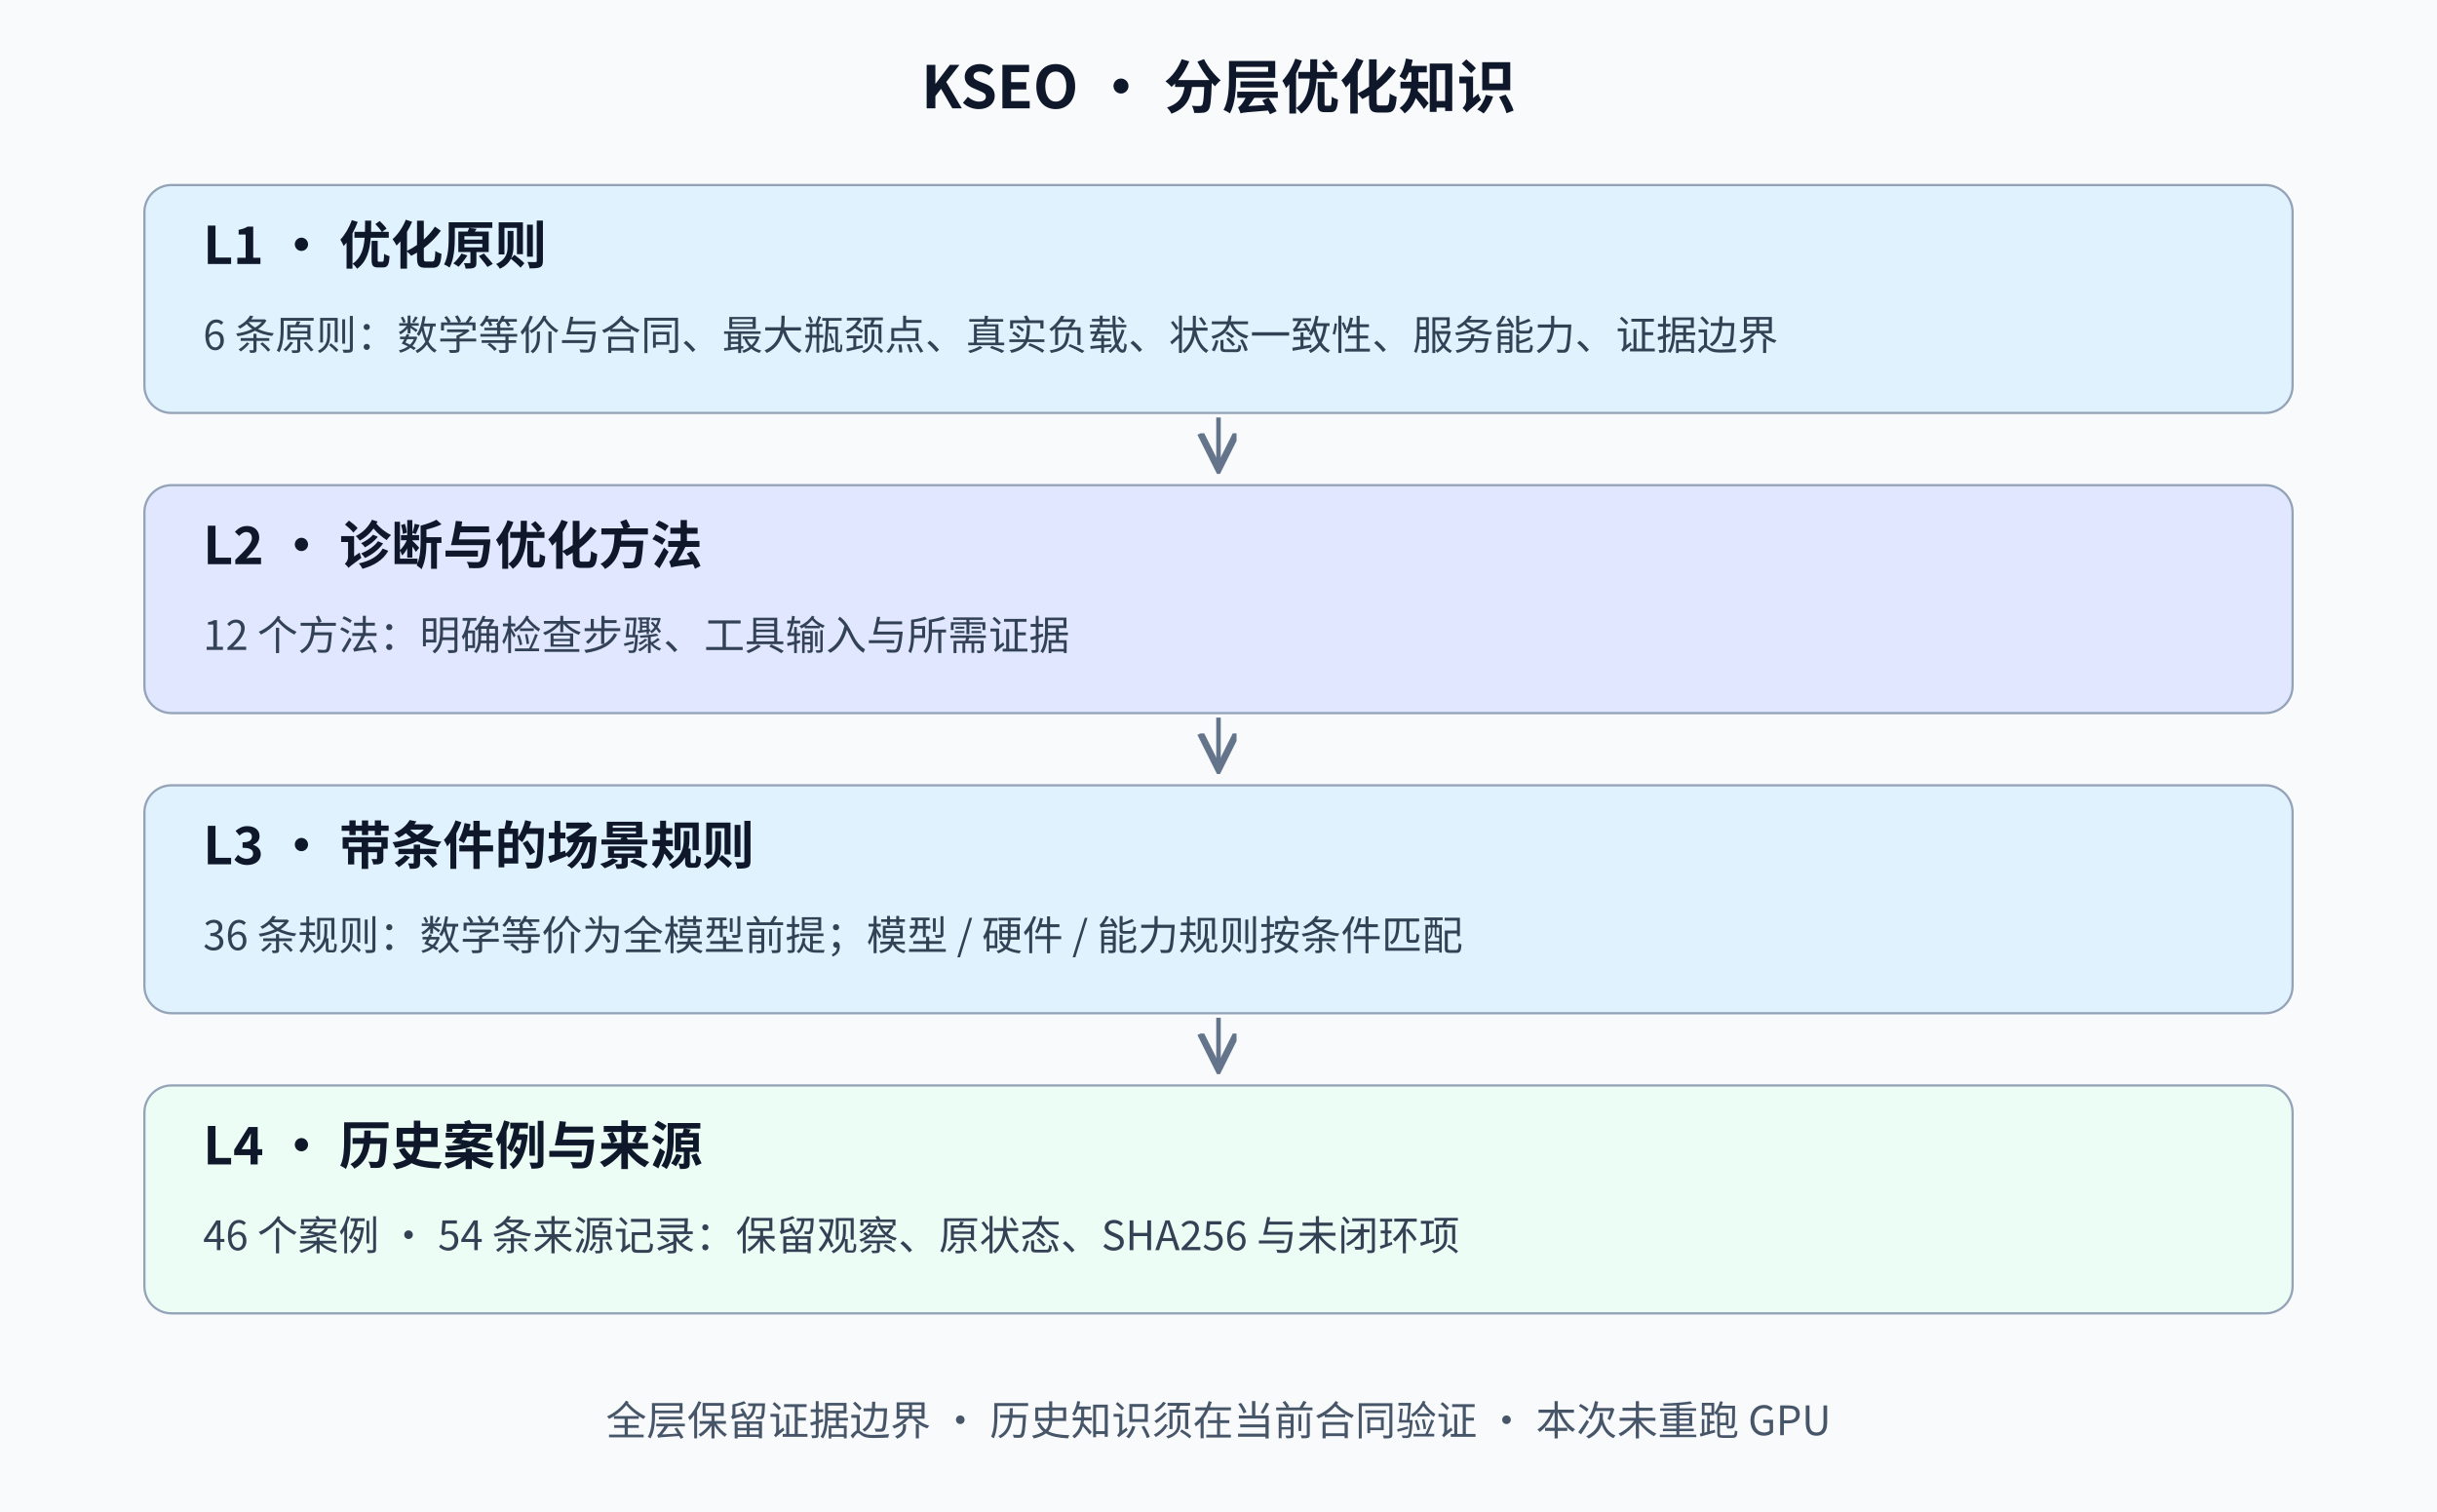
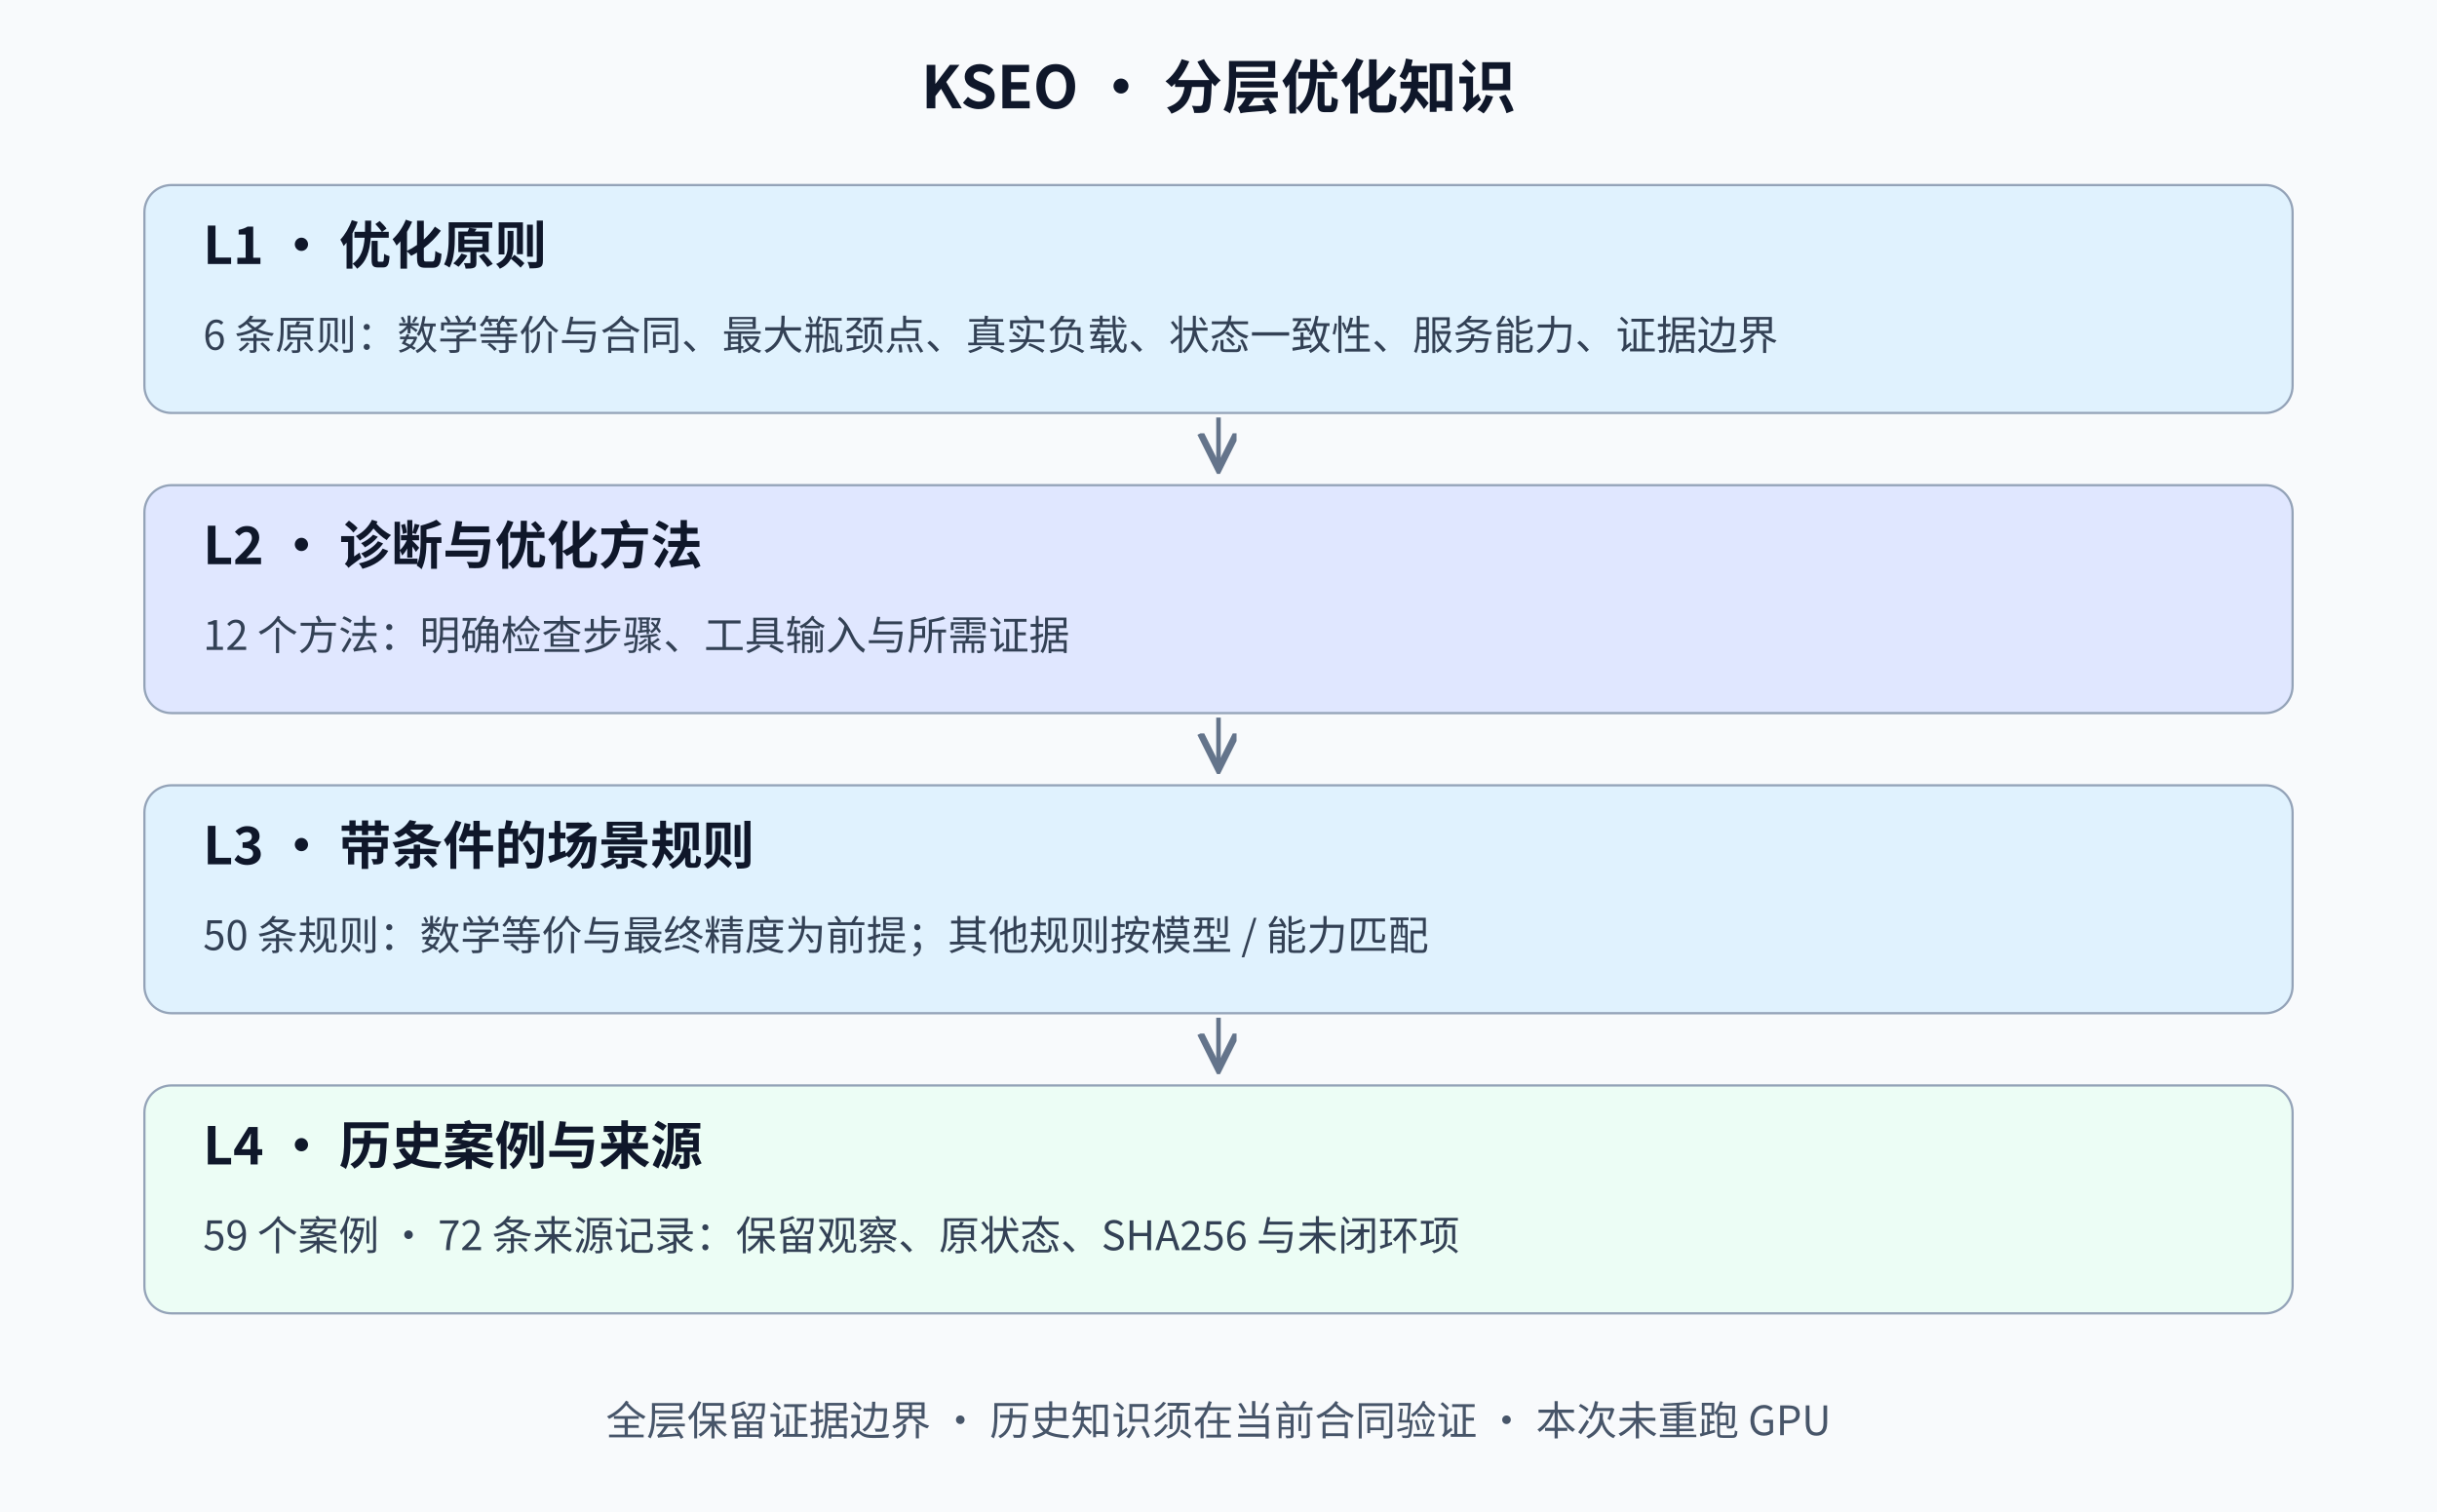
<svg xmlns="http://www.w3.org/2000/svg" width="1080" height="670" viewBox="0 0 1080 670" role="img" aria-labelledby="title desc">
  <defs>
    <marker id="arrow" markerWidth="9" markerHeight="9" refX="8" refY="4" orient="auto">
      <path d="M0,0 L8,4 L0,8" fill="none" stroke="#64748b" stroke-width="1.5" />
    </marker>
  </defs>
  <rect width="1080" height="670" fill="#f8fafc" />
  <g font-family="Noto Sans CJK SC,Microsoft YaHei,sans-serif">
    <text x="540" y="48" text-anchor="middle" font-size="26" font-weight="700" fill="#0f172a">KSEO · 分层优化知识</text>
    <rect x="64" y="82" width="952" height="101" rx="12" fill="#e0f2fe" stroke="#94a3b8" />
    <text x="90" y="117" font-size="23" font-weight="700" fill="#0f172a">L1 · 优化原则</text>
    <text x="90" y="155" font-size="18" fill="#334155">6 条原则：数学等价与合同、最大瓶颈点、真实负载、状态一致性、服务能力、证据边界</text>
    <path d="M540,185 L540,208" fill="none" stroke="#64748b" stroke-width="2" marker-end="url(#arrow)" />
    <rect x="64" y="215" width="952" height="101" rx="12" fill="#e0e7ff" stroke="#94a3b8" />
    <text x="90" y="250" font-size="23" font-weight="700" fill="#0f172a">L2 · 诊断与优化方法</text>
    <text x="90" y="288" font-size="18" fill="#334155">12 个方法：明确检查步骤、工具输入与所需证据</text>
    <path d="M540,318 L540,341" fill="none" stroke="#64748b" stroke-width="2" marker-end="url(#arrow)" />
    <rect x="64" y="348" width="952" height="101" rx="12" fill="#e0f2fe" stroke="#94a3b8" />
    <text x="90" y="383" font-size="23" font-weight="700" fill="#0f172a">L3 · 带条件的场景规则</text>
-     <text x="90" y="421" font-size="18" fill="#334155">36 条规则：数学等价为全模型前提；模型 / 硬件 / 能力规则按条件匹配</text>
+     <text x="90" y="421" font-size="18" fill="#334155">50 条规则：数学等价与最终精度为前提；其他规则按模型 / 能力匹配</text>
    <path d="M540,451 L540,474" fill="none" stroke="#64748b" stroke-width="2" marker-end="url(#arrow)" />
    <rect x="64" y="481" width="952" height="101" rx="12" fill="#ecfdf5" stroke="#94a3b8" />
    <text x="90" y="516" font-size="23" font-weight="700" fill="#0f172a">L4 · 历史案例与来源</text>
-     <text x="90" y="554" font-size="18" fill="#334155">46 个案例 · 54 条来源记录：保留观察、原状态、SHA256 与未闭环项</text>
+     <text x="90" y="554" font-size="18" fill="#334155">59 个案例 · 72 条来源记录：保留观察、原状态、SHA256 与未闭环项</text>
    <text x="540" y="636" text-anchor="middle" font-size="18" fill="#475569">全层保留证据边界 · 历史知识须在当前合同验证 · 本次未重跑 GPU</text>
  </g>
</svg>
